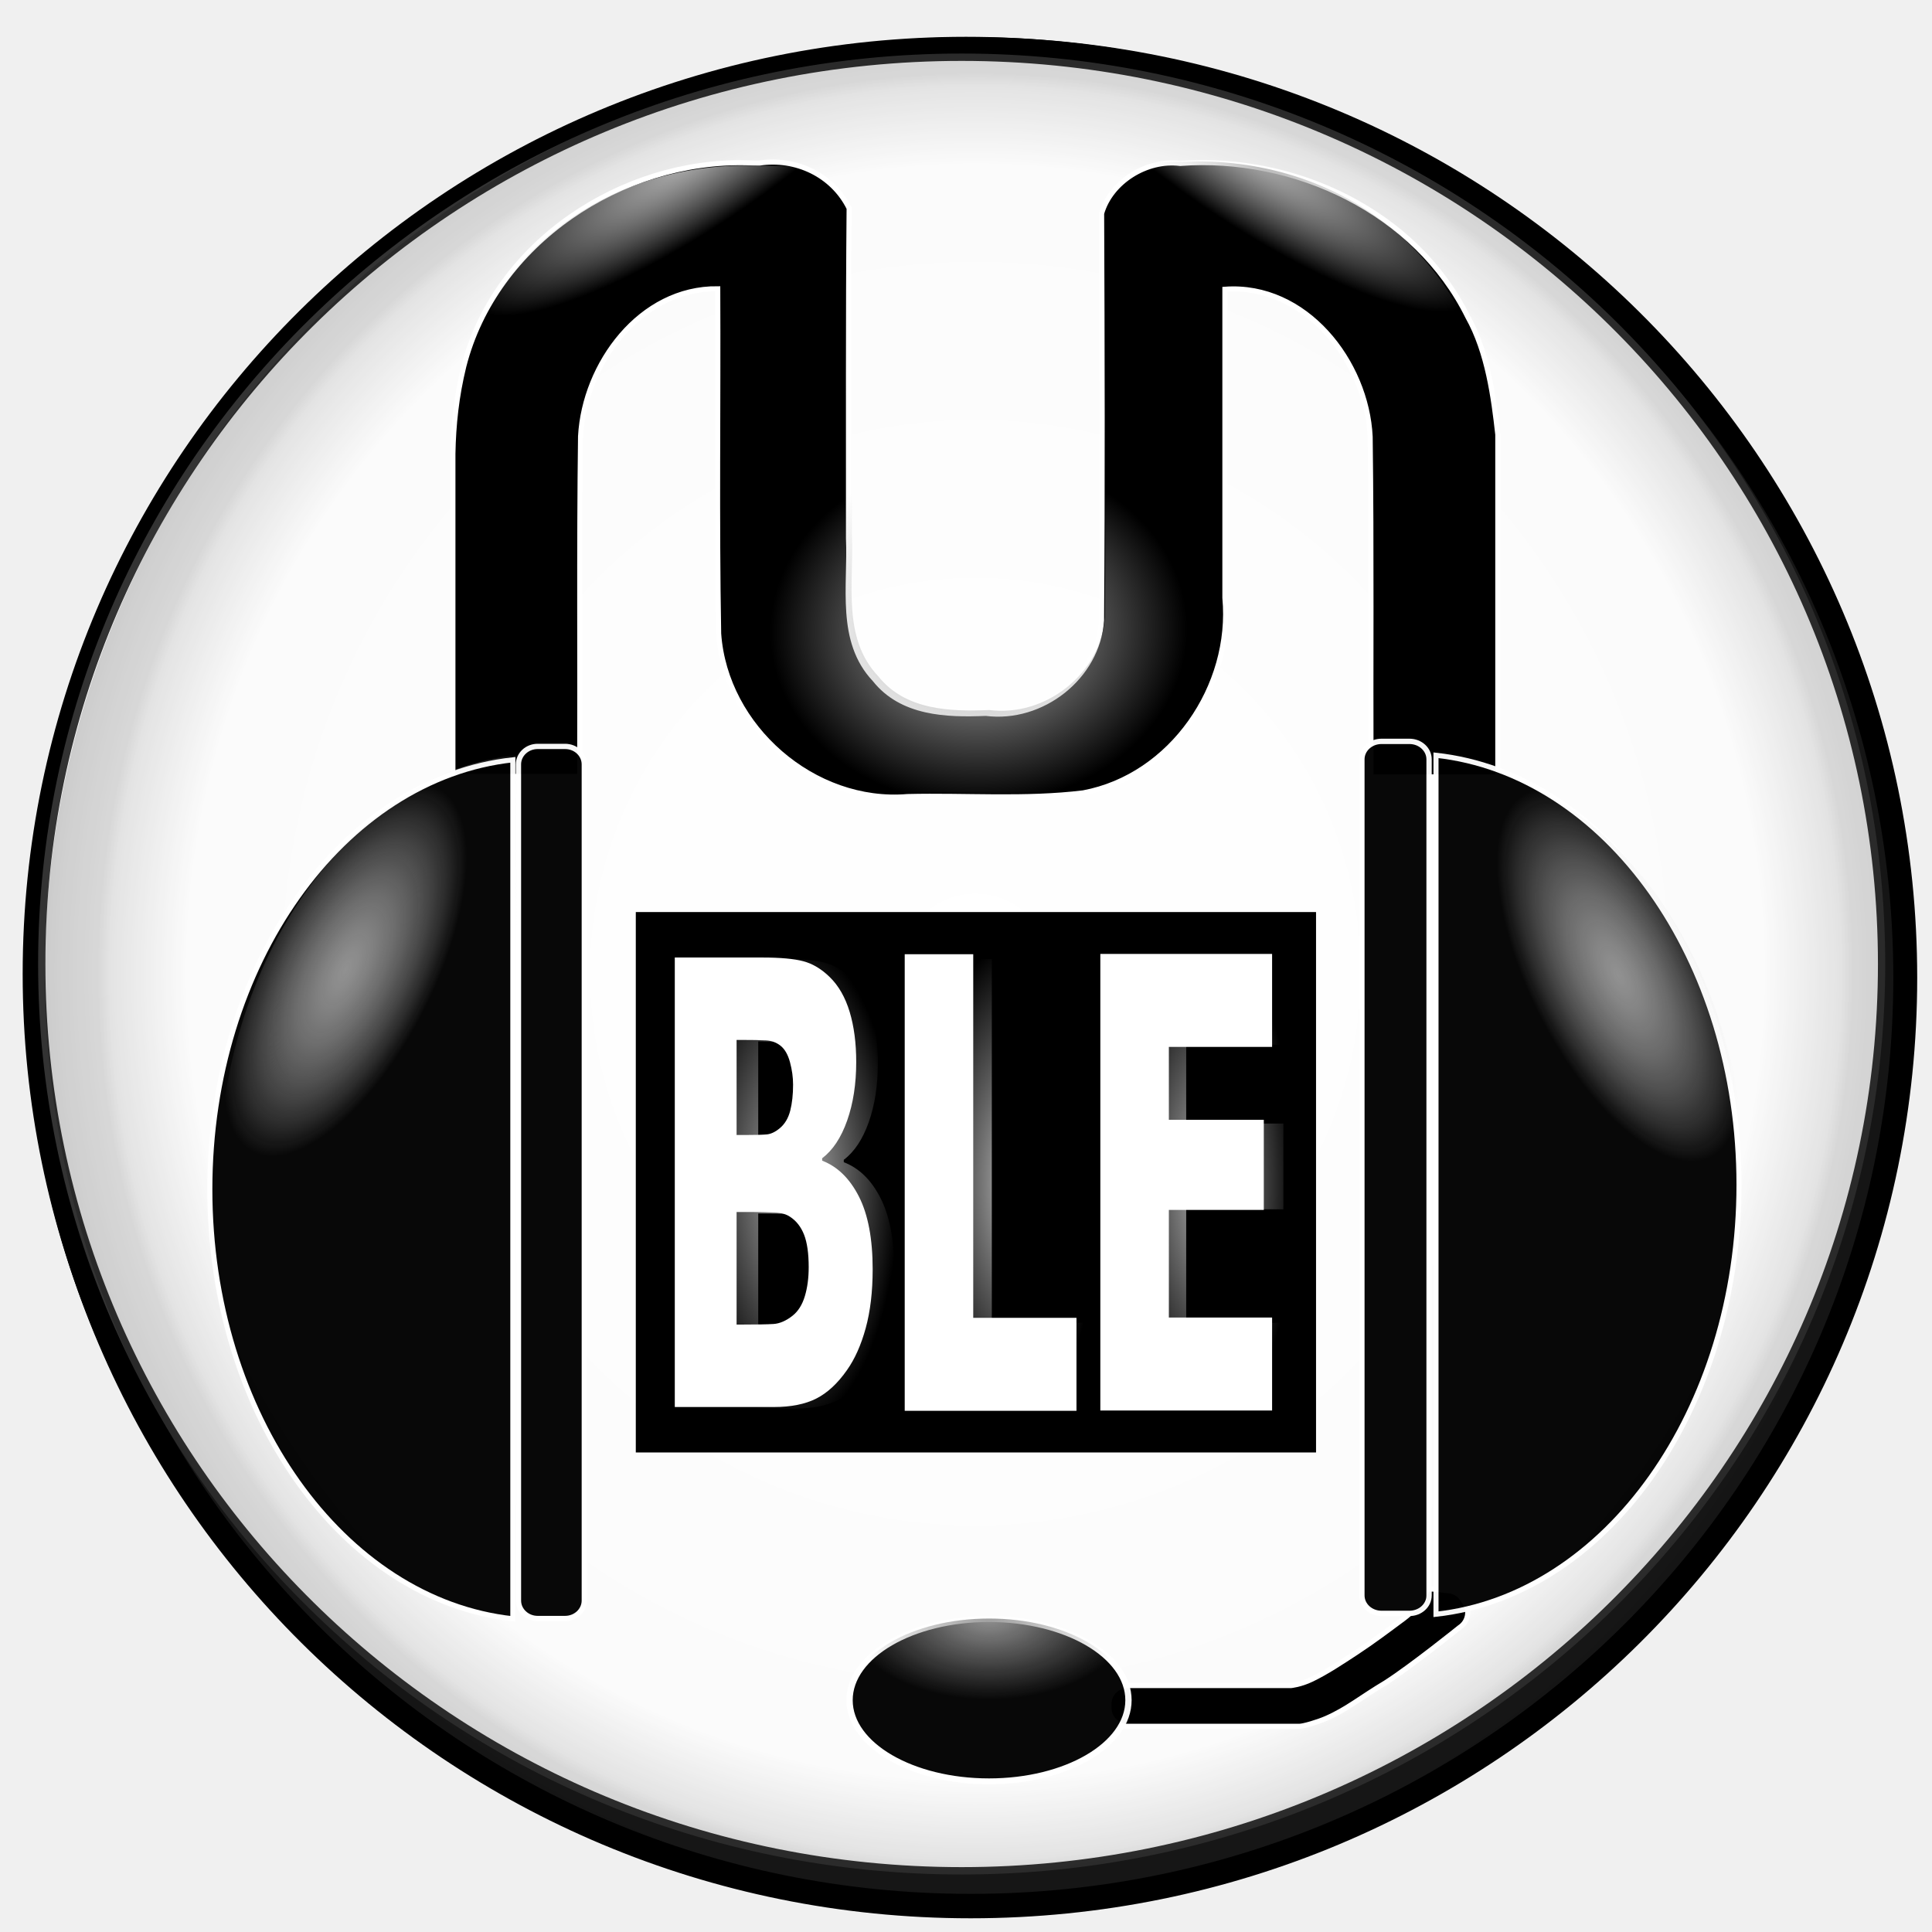
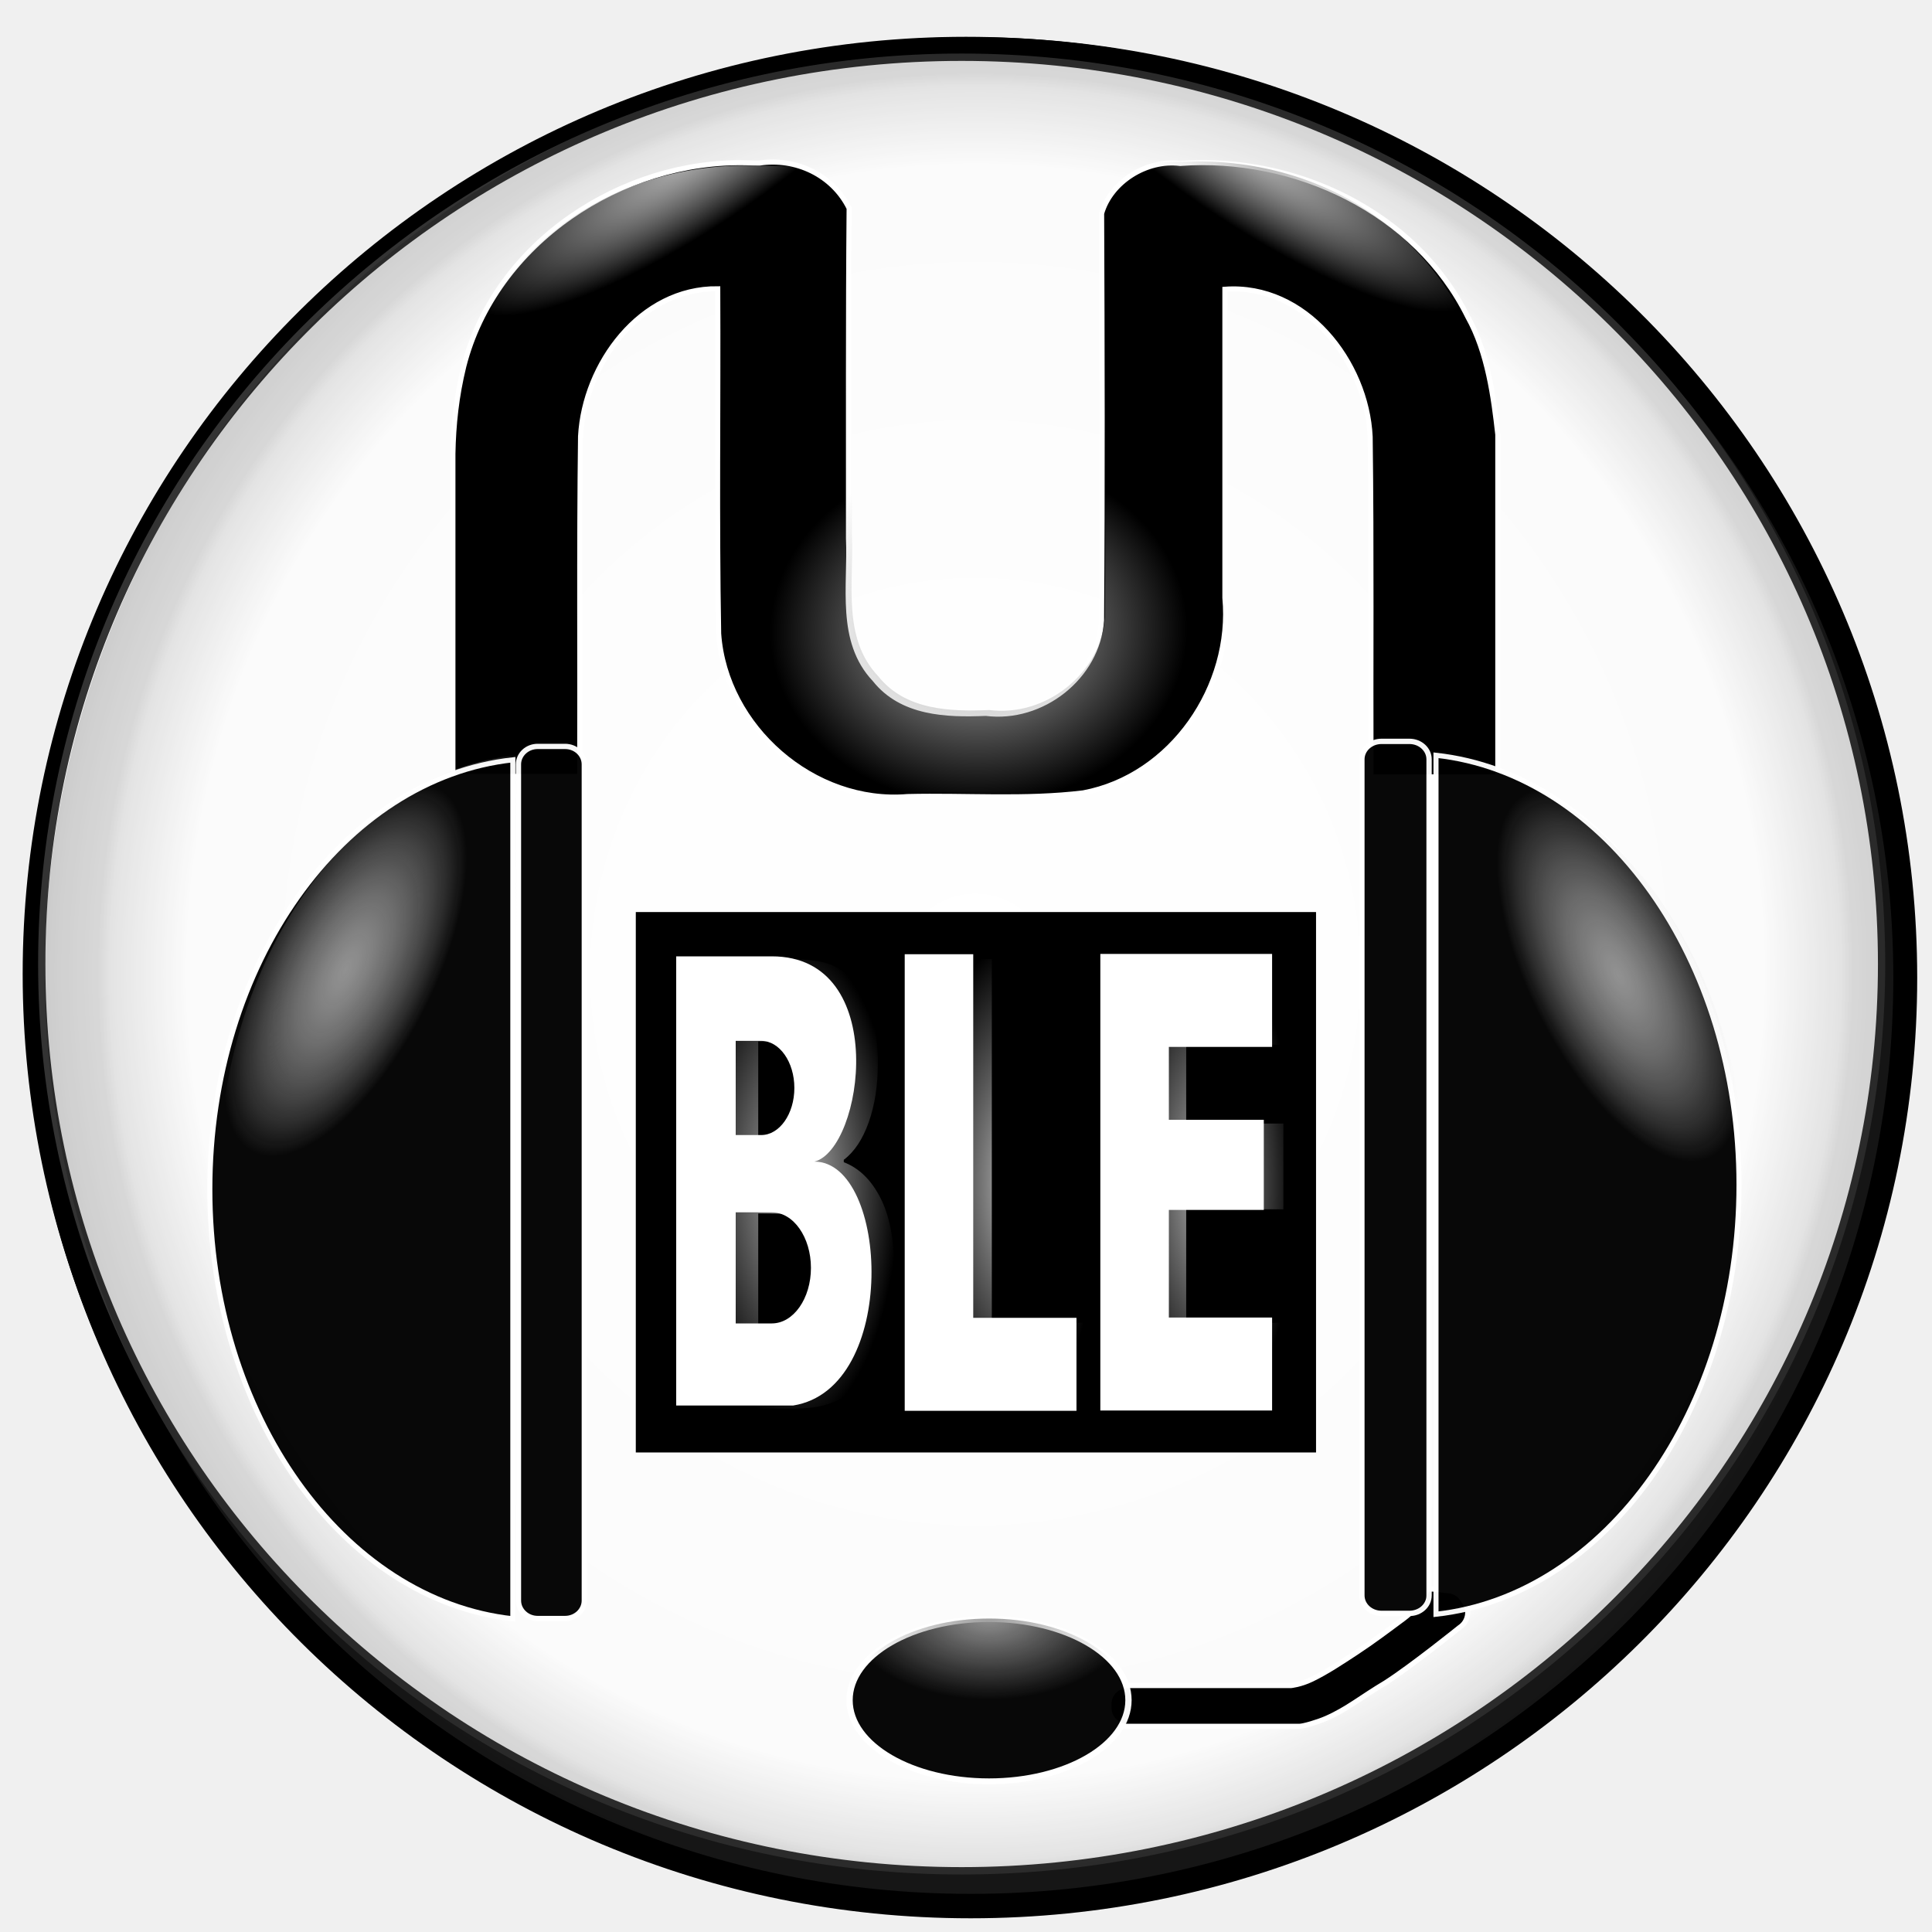
<svg xmlns="http://www.w3.org/2000/svg" xmlns:xlink="http://www.w3.org/1999/xlink" width="400" height="400" id="svg2" version="1.0" style="display:inline">
  <defs id="defs4">
    <linearGradient id="linearGradient4117">
      <stop style="stop-color:#000000;stop-opacity:0;" offset="0" id="stop4119" />
      <stop id="stop4125" offset="0.817" style="stop-color:#000000;stop-opacity:0.02;" />
      <stop style="stop-color:#000000;stop-opacity:0.145;" offset="0.899" id="stop4127" />
      <stop id="stop4129" offset="0.912" style="stop-color:#000000;stop-opacity:0.208;" />
      <stop style="stop-color:#000000;stop-opacity:0.251;" offset="0.956" id="stop4131" />
      <stop style="stop-color:#000000;stop-opacity:0.333;" offset="1" id="stop4121" />
    </linearGradient>
    <linearGradient id="linearGradient3972">
      <stop style="stop-color:#b3b3b3;stop-opacity:1;" offset="0" id="stop3974" />
      <stop style="stop-color:#b3b3b3;stop-opacity:0;" offset="1" id="stop3976" />
    </linearGradient>
    <radialGradient xlink:href="#linearGradient1125-2" id="radialGradient1131-6" cx="333.528" cy="217.583" fx="333.528" fy="217.583" r="29.875" gradientTransform="matrix(-0.9512244,-0.3797341,-0.7900464,1.979046,561.7755,-104.7763)" gradientUnits="userSpaceOnUse" />
    <linearGradient id="linearGradient1125-2">
      <stop style="stop-color:#e6e6e6;stop-opacity:1;" offset="0" id="stop1127-4" />
      <stop style="stop-color:#e6e6e6;stop-opacity:0;" offset="1" id="stop1129-5" />
    </linearGradient>
    <radialGradient xlink:href="#linearGradient961-9" id="radialGradient967-9" cx="172.614" cy="303.206" fx="172.614" fy="303.206" r="22.63" gradientTransform="matrix(1,0,0,0.6332855,0,119.4992)" gradientUnits="userSpaceOnUse" />
    <linearGradient id="linearGradient961-9">
      <stop style="stop-color:#999999;stop-opacity:1;" offset="0" id="stop963-8" />
      <stop style="stop-color:#999999;stop-opacity:0;" offset="1" id="stop965-3" />
    </linearGradient>
    <radialGradient xlink:href="#linearGradient1125-6" id="radialGradient1131-8" cx="335.086" cy="219.037" fx="335.086" fy="219.037" r="29.875" gradientTransform="matrix(0.5465918,-0.2774067,0.6404924,1.262002,11.60765,18.44479)" gradientUnits="userSpaceOnUse" />
    <linearGradient id="linearGradient1125-6">
      <stop style="stop-color:#969696;stop-opacity:1;" offset="0" id="stop1127-9" />
      <stop style="stop-color:#e6e6e6;stop-opacity:0;" offset="1" id="stop1129-8" />
    </linearGradient>
    <radialGradient r="38.625" fy="25.979" fx="250.46" cy="25.979" cx="250.46" gradientTransform="matrix(-1.186447,0.7950099,0.2118051,0.3160909,435.3881,-174.971)" gradientUnits="userSpaceOnUse" id="radialGradient1193-8" xlink:href="#linearGradient1117-8-2" />
    <linearGradient id="linearGradient1117-8-2">
      <stop style="stop-color:#afafaf;stop-opacity:1;" offset="0" id="stop1119-1-6" />
      <stop style="stop-color:#e6e6e6;stop-opacity:0;" offset="1" id="stop1121-2-2" />
    </linearGradient>
    <linearGradient id="linearGradient1284-7">
      <stop style="stop-color:#bebebe;stop-opacity:1;" offset="0" id="stop1286-8" />
      <stop style="stop-color:#b3b3b3;stop-opacity:0;" offset="1" id="stop1288-0" />
    </linearGradient>
    <radialGradient r="103.516" fy="230.123" fx="458.028" cy="230.123" cx="458.028" gradientTransform="matrix(0.4173411,-0.01064379,0.00887794,0.3481026,9.439031,55.32145)" gradientUnits="userSpaceOnUse" id="radialGradient1847" xlink:href="#linearGradient1284-7" />
    <linearGradient id="linearGradient1117-8-2-0">
      <stop style="stop-color:#afafaf;stop-opacity:1;" offset="0" id="stop1119-1-6-8" />
      <stop style="stop-color:#e6e6e6;stop-opacity:0;" offset="1" id="stop1121-2-2-9" />
    </linearGradient>
    <radialGradient r="38.625" fy="25.979" fx="250.46" cy="25.979" cx="250.46" gradientTransform="matrix(1.186447,0.7950099,-0.2118051,0.3160909,-32.88713,-175.8174)" gradientUnits="userSpaceOnUse" id="radialGradient2262" xlink:href="#linearGradient1117-8-2-0" />
    <linearGradient id="linearGradient1125-6-2">
      <stop style="stop-color:#969696;stop-opacity:1;" offset="0" id="stop1127-9-0" />
      <stop style="stop-color:#e6e6e6;stop-opacity:0;" offset="1" id="stop1129-8-5" />
    </linearGradient>
    <radialGradient r="29.875" fy="219.037" fx="335.086" cy="219.037" cx="335.086" gradientTransform="matrix(-0.5465918,-0.2774067,-0.6404924,1.262002,394.9712,17.34093)" gradientUnits="userSpaceOnUse" id="radialGradient2300" xlink:href="#linearGradient1125-6-2" />
    <radialGradient xlink:href="#linearGradient3972" id="radialGradient3978" cx="171.234" cy="217.677" fx="171.234" fy="217.677" r="19.572" gradientTransform="matrix(1,0,0,1.278095,0,-60.53503)" gradientUnits="userSpaceOnUse" />
    <radialGradient xlink:href="#linearGradient3972" id="radialGradient3980" cx="212.031" cy="217.677" fx="212.031" fy="217.677" r="16.494" gradientTransform="matrix(1,0,0,1.516613,0,-112.455)" gradientUnits="userSpaceOnUse" />
    <radialGradient xlink:href="#linearGradient3972" id="radialGradient3982" cx="248.859" cy="217.677" fx="248.859" fy="217.677" r="16.697" gradientTransform="matrix(1,0,0,1.498163,0,-108.4389)" gradientUnits="userSpaceOnUse" />
    <radialGradient xlink:href="#linearGradient4117" id="radialGradient4123" cx="206.644" cy="214.435" fx="206.644" fy="214.435" r="190.25" gradientTransform="matrix(0.9726723,0.01617535,-0.01665626,0.9747386,9.218786,2.074391)" gradientUnits="userSpaceOnUse" />
  </defs>
  <g id="layer1" transform="translate(0,-652.3622)" style="display:inline">
    <path style="fill:#1a1a1a;stroke:#000000;stroke-width:4.576;stroke-linejoin:round;stroke-miterlimit:4;stroke-opacity:1;stroke-dasharray:none;display:inline" id="path26" d="M 385.625,214.435 A 178.981,174.047 0 0 1 206.644,388.482 178.981,174.047 0 0 1 27.663,214.435 178.981,174.047 0 0 1 206.644,40.387 178.981,174.047 0 0 1 385.625,214.435 Z" transform="matrix(1.081104,0,0,1.104349,-22.4376,617.9761)" />
    <path style="opacity:0;fill:#ffffff;fill-opacity:1;fill-rule:evenodd;stroke:none;display:inline" id="path26-9-9-8-6" d="M 385.625,214.435 A 178.981,174.047 0 0 1 206.644,388.482 178.981,174.047 0 0 1 27.663,214.435 178.981,174.047 0 0 1 206.644,40.387 178.981,174.047 0 0 1 385.625,214.435 Z" transform="matrix(1.070643,0,0,1.100993,-22.08154,583.6197)" />
    <path style="opacity:0.9;fill:#ffffff;stroke:none;display:inline" id="path26-9-0" d="M 385.625,214.435 A 178.981,174.047 0 0 1 206.644,388.482 178.981,174.047 0 0 1 27.663,214.435 178.981,174.047 0 0 1 206.644,40.387 178.981,174.047 0 0 1 385.625,214.435 Z" transform="matrix(1.042274,0,0,1.069501,-13.73554,622.7446)" />
    <path style="fill:#ffffff;stroke:#333333;stroke-width:1.413;stroke-linejoin:round;stroke-miterlimit:4;stroke-opacity:1;stroke-dasharray:none;display:inline" id="path26-9" d="M 385.625,214.435 A 178.981,174.047 0 0 1 206.644,388.482 178.981,174.047 0 0 1 27.663,214.435 178.981,174.047 0 0 1 206.644,40.387 178.981,174.047 0 0 1 385.625,214.435 Z" transform="matrix(1.064126,0,0,1.078684,-20.79426,620.6444)" />
    <path style="fill:none;stroke:#000000;stroke-width:1.83;stroke-linejoin:round;stroke-miterlimit:4;stroke-opacity:1;stroke-dasharray:none;display:inline" id="path26-8" d="M 385.625,214.435 A 178.981,174.047 0 0 1 206.644,388.482 178.981,174.047 0 0 1 27.663,214.435 178.981,174.047 0 0 1 206.644,40.387 178.981,174.047 0 0 1 385.625,214.435 Z" transform="matrix(1.085663,0,0,1.109006,-24.34547,616.2074)" />
  </g>
  <g id="layer6" style="display:inline">
    <path style="opacity:0.75;fill:url(#radialGradient4123);fill-opacity:1;stroke:none;display:inline" id="path26-9-5" d="m 385.625,214.435 a 178.981,174.047 0 1 1 -357.962,0 178.981,174.047 0 1 1 357.962,0 z" transform="matrix(1.076491,0,0,1.100935,-20.51367,-34.69552)" />
  </g>
  <g id="layer4" style="display:inline">
    <path style="fill:#000000;fill-opacity:1;fill-rule:evenodd;stroke:#ffffff" d="m 152.406,31.61 c -24.652,-0.615 -49.623,15.705 -55.853,40.126 -1.451,5.92 -2.043,11.533 -2.147,17.251 0,21.208 0,42.415 0,63.623 8.333,0 16.667,0 25,0 0.088,-22.382 -0.127,-44.644 0.17,-67.072 0.769,-14.243 11.773,-29.258 27.049,-29.084 0.112,22.669 -0.229,45.351 0.18,68.011 1.303,18.426 18.762,33.676 37.243,32.114 11.546,-0.28 23.178,0.673 34.648,-0.725 17.466,-3.274 29.553,-21.063 27.929,-38.449 0,-20.286 0,-40.571 0,-60.857 15.888,-1.16 27.938,14.263 28.642,29.084 0.295,22.427 0.083,44.692 0.17,67.072 8.333,0 16.667,0 25,0 0,-22.5 0,-45 0,-67.5 -0.818,-7.276 -1.972,-16.18 -5.915,-23.198 -10.229,-20.751 -34.153,-31.948 -56.717,-30.261 -6.591,-0.837 -13.681,3.62 -15.487,9.867 0.109,26.739 0.186,53.486 -0.015,80.22 -0.753,11.2 -11.79,19.764 -22.805,18.342 -7.792,0.339 -16.594,0.014 -21.908,-6.682 -7.162,-7.57 -4.763,-18.405 -5.184,-27.812 0.019,-21.719 -0.071,-43.418 0.125,-65.1 -3.259,-6.591 -10.503,-9.994 -17.679,-8.912 l -1.188,-0.016 -1.258,-0.04 2.5e-4,0 z" id="rect1019" transform="matrix(1.05,0,0,1.05,-5.355513,0.5095527)" />
    <path style="opacity:0.967;fill:url(#radialGradient1131-6);fill-opacity:1;fill-rule:evenodd;stroke:none;display:inline" d="m 107.27,156.262 0,177.844 c -35.128,-3.853 -62.737,-42.188 -62.737,-88.922 0,-46.734 27.609,-85.068 62.737,-88.922 z" id="path833-1-4" />
  </g>
  <g id="layer2" style="display:inline">
    <path style="fill:#000000;fill-opacity:1;fill-rule:evenodd;stroke:#ffffff" d="m 290.424,313.156 c -0.699,-0.007 -3.311,-0.575 -3.94,-0.167 0,0 -1.036,3.017 -4.604,5.673 -3.133,2.331 -6.108,4.566 -9.295,6.663 -2.862,1.882 -5.933,3.918 -8.81,5.302 -2.264,1.09 -4.114,1.248 -4.114,1.248 l -32.22,0 c -2.013,0 -3.662,1.587 -3.662,3.562 l 0,0.875 c 0,1.975 1.649,3.594 3.662,3.594 l 33.879,0 c 0.78,0 3.597,-0.82 5.272,-1.555 4.177,-1.833 6.899,-4.166 11.71,-7.027 5.114,-3.271 14.573,-10.886 14.573,-10.886 1.68,-1.088 2.128,-3.289 1.019,-4.938 l -0.478,-0.75 c -0.693,-1.03 -1.828,-1.582 -2.993,-1.594 z" id="rect134" transform="matrix(1.05,0,0,1.05,-5.355513,0.5095527)" />
    <path style="opacity:0.967;fill:#000000;fill-opacity:1;fill-rule:evenodd;stroke:#ffffff" d="m 288.25,148.438 0,169.375 C 321.705,314.143 348,277.633 348,233.125 c 0,-44.508 -26.295,-81.018 -59.75,-84.688 z" id="path833" transform="matrix(1.05,0,0,1.05,-5.355513,0.5095527)" />
    <path style="opacity:0.967;fill:#000000;fill-opacity:1;fill-rule:evenodd;stroke:#ffffff;display:inline" d="m 106.224,149.337 0,169.375 c -33.455,-3.67 -59.75,-40.179 -59.75,-84.688 0,-44.508 26.295,-81.018 59.75,-84.688 z" id="path833-2" transform="matrix(1.05,0,0,1.05,-5.355513,0.5095527)" />
    <path style="opacity:0.967;fill:#000000;fill-opacity:1;fill-rule:evenodd;stroke:#ffffff" id="path906" d="m 194.744,325.864 a 22.13,13.831 0 1 1 -44.26,0 22.13,13.831 0 1 1 44.26,0 z" transform="matrix(1.304789,0,0,1.21464,-20.46069,-43.79968)" />
    <rect style="opacity:0.967;fill:#000000;fill-opacity:1;fill-rule:evenodd;stroke:#ffffff;stroke-width:1.054;display:inline" id="rect908-1" width="13.329" height="171.946" x="274.718" y="146.09" rx="3.888" ry="3.54" transform="matrix(1.043334,0,0,1.050017,-4.656294,0.09487302)" />
    <rect style="opacity:0.967;fill:#000000;fill-opacity:1;fill-rule:evenodd;stroke:#ffffff;stroke-width:1.043;display:inline" id="rect908-1-6" width="13.063" height="171.957" x="106.561" y="147.085" rx="3.81" ry="3.54" transform="matrix(1.043334,0,0,1.050017,-3.834759,0.09487302)" />
  </g>
  <g id="layer3" style="display:inline">
    <rect style="fill:#000000;fill-opacity:1;fill-rule:evenodd;stroke:none" id="rect287" width="140.835" height="111.885" x="131.636" y="188.831" />
    <path id="path1297-8" style="font-size:64px;font-style:normal;font-variant:normal;font-weight:bold;font-stretch:normal;text-align:center;text-anchor:middle;fill:url(#radialGradient3978);fill-opacity:1;stroke:none;display:inline;font-family:Tahoma;-inkscape-font-specification:Tahoma Bold" d="m 189.844,226.693 c -4e-5,2.313 -0.438,4.344 -1.312,6.094 c -0.875,1.75 -2.052,3.198 -3.531,4.344 c -1.75,1.375 -3.672,2.354 -5.766,2.938 c -2.094,0.583 -4.755,0.875 -7.984,0.875 l -18.625,0 l 0,-46.531 l 16.438,0 c 3.417,5e-5 6.005,0.13 7.766,0.391 c 1.76,0.26 3.411,0.807 4.953,1.641 c 1.667,0.896 2.911,2.094 3.734,3.594 c 0.823,1.5 1.234,3.229 1.234,5.188 c -4e-5,2.271 -0.568,4.292 -1.703,6.062 c -1.135,1.771 -2.703,3.073 -4.703,3.906 l 0,0.25 c 2.875,0.604 5.177,1.839 6.906,3.703 c 1.729,1.865 2.594,4.38 2.594,7.547 z M 174.875,207.568 c -3e-5,-0.75 -0.193,-1.521 -0.578,-2.312 c -0.385,-0.792 -0.984,-1.365 -1.797,-1.719 c -0.771,-0.333 -1.682,-0.516 -2.734,-0.547 c -1.052,-0.031 -2.62,-0.047 -4.703,-0.047 l -0.812,0 l 0,9.844 l 1.469,0 c 2,3e-5 3.401,-0.021 4.203,-0.062 c 0.802,-0.042 1.63,-0.26 2.484,-0.656 c 0.937,-0.437 1.583,-1.042 1.938,-1.812 c 0.354,-0.771 0.531,-1.667 0.531,-2.688 z m 2.938,18.906 c -3e-5,-1.437 -0.292,-2.562 -0.875,-3.375 c -0.583,-0.812 -1.458,-1.427 -2.625,-1.844 c -0.708,-0.271 -1.682,-0.422 -2.922,-0.453 c -1.24,-0.031 -2.901,-0.047 -4.984,-0.047 l -2.156,0 l 0,11.656 l 0.625,0 c 3.042,1e-5 5.146,-0.021 6.312,-0.062 c 1.167,-0.042 2.354,-0.323 3.562,-0.844 c 1.062,-0.458 1.839,-1.13 2.328,-2.016 c 0.49,-0.885 0.734,-1.891 0.734,-3.016 z" transform="matrix(1.100722,0,0,2.000072,-23.8118,-190.2807)" />
-     <path id="path1297" style="font-size:64px;font-style:normal;font-variant:normal;font-weight:bold;font-stretch:normal;text-align:center;text-anchor:middle;fill:#ffffff;fill-opacity:1;stroke:none;font-family:Tahoma;-inkscape-font-specification:Tahoma Bold" d="m 189.844,226.693 c -4e-5,2.313 -0.438,4.344 -1.312,6.094 c -0.875,1.75 -2.052,3.198 -3.531,4.344 c -1.75,1.375 -3.672,2.354 -5.766,2.938 c -2.094,0.583 -4.755,0.875 -7.984,0.875 l -18.625,0 l 0,-46.531 l 16.438,0 c 3.417,5e-5 6.005,0.13 7.766,0.391 c 1.76,0.26 3.411,0.807 4.953,1.641 c 1.667,0.896 2.911,2.094 3.734,3.594 c 0.823,1.5 1.234,3.229 1.234,5.188 c -4e-5,2.271 -0.568,4.292 -1.703,6.062 c -1.135,1.771 -2.703,3.073 -4.703,3.906 l 0,0.25 c 2.875,0.604 5.177,1.839 6.906,3.703 c 1.729,1.865 2.594,4.38 2.594,7.547 z M 174.875,207.568 c -3e-5,-0.75 -0.193,-1.521 -0.578,-2.312 c -0.385,-0.792 -0.984,-1.365 -1.797,-1.719 c -0.771,-0.333 -1.682,-0.516 -2.734,-0.547 c -1.052,-0.031 -2.62,-0.047 -4.703,-0.047 l -0.812,0 l 0,9.844 l 1.469,0 c 2,3e-5 3.401,-0.021 4.203,-0.062 c 0.802,-0.042 1.63,-0.26 2.484,-0.656 c 0.937,-0.437 1.583,-1.042 1.938,-1.812 c 0.354,-0.771 0.531,-1.667 0.531,-2.688 z m 2.938,18.906 c -3e-5,-1.437 -0.292,-2.562 -0.875,-3.375 c -0.583,-0.812 -1.458,-1.427 -2.625,-1.844 c -0.708,-0.271 -1.682,-0.422 -2.922,-0.453 c -1.24,-0.031 -2.901,-0.047 -4.984,-0.047 l -2.156,0 l 0,11.656 l 0.625,0 c 3.042,1e-5 5.146,-0.021 6.312,-0.062 c 1.167,-0.042 2.354,-0.323 3.562,-0.844 c 1.062,-0.458 1.839,-1.13 2.328,-2.016 c 0.49,-0.885 0.734,-1.891 0.734,-3.016 z" transform="matrix(1.100722,0,0,2.000072,-28.29086,-190.5974)" />
+     <path id="path1297" style="fill:#ffffff;fill-rule:evenodd;fill-opacity:1;stroke:none" d="        M 4.4,18.6        h -4.4        v -18.6        h 4.5        c 5.6 0.0 4.3 8 2 8.5        c 3.5 0.0 4.0 9.4 -1 10.1        z        M 2.8,7.4        v -3.9        h 1.2        a 0.8 1.0 0 0 1 0 3.9        z        M 2.8,15.2        v -4.6        h 1.7        a 0.8 1.0 0 0 1 0 4.6        z        " transform="translate(140,198) scale(4.4, 5)" />
    <path id="path1299-8" style="font-size:64px;font-style:normal;font-variant:normal;font-weight:bold;font-stretch:normal;text-align:center;text-anchor:middle;fill:url(#radialGradient3980);fill-opacity:1;stroke:none;display:inline;font-family:Tahoma;-inkscape-font-specification:Tahoma Bold" d="m 227.562,240.943 l -31.062,0 l 0,-46.531 l 11.688,0 l 0,37.656 l 19.375,0 z" transform="matrix(1.100722,0,0,2.000072,-23.8118,-190.2807)" />
    <path style="fill:#ffffff;fill-opacity:1;stroke:none" d="m 187.312,197.562 l 0,94.531 l 14.125,0 l 0.062,0 l 21.375,0 l 0,-19.25 l -21.375,0 l 0,-75.281 l -14.188,0 z" id="rect3178" />
    <path id="path1301-2" style="font-size:64px;font-style:normal;font-variant:normal;font-weight:bold;font-stretch:normal;text-align:center;text-anchor:middle;fill:url(#radialGradient3982);fill-opacity:1;stroke:none;display:inline;font-family:Tahoma;-inkscape-font-specification:Tahoma Bold" d="m 233.125,240.943 l 0,-46.531 l 31.469,0 l 0,8.875 l -19.844,0 l 0,8.156 l 18.281,0 l 0,8.875 l -18.281,0 l 0,11.75 l 19.844,0 l 0,8.875 z" transform="matrix(1.100722,0,0,2.000072,-23.8118,-190.2807)" />
    <path style="fill:#ffffff;fill-opacity:1;stroke:none;display:inline" d="m 227.812,197.5 l 0,94.531 l 14.188,0 l 21.375,0 l 0,-19.25 l -21.375,0 L 242,250.5 l 19.656,0 l 0,-18.656 l -19.656,0 L 242,216.75 l 21.375,0 l 0,-19.25 l -21.375,0 l -0.062,0 l -14.125,0 z" id="rect3178-7" />
  </g>
  <g id="layer5" style="display:inline">
    <path style="fill:url(#radialGradient1847);fill-opacity:1;fill-rule:evenodd;stroke:none;display:inline" d="m 155.37,33.01 c -25.884,-0.646 -52.104,16.49 -58.645,42.133 -1.524,6.216 -2.145,12.11 -2.255,18.114 0,22.268 0,44.536 0,66.804 8.75,0 17.5,0 26.25,0 0.092,-23.501 -0.133,-46.876 0.179,-70.426 0.807,-14.955 12.362,-30.721 28.401,-30.539 0.118,23.802 -0.241,47.619 0.189,71.412 1.368,19.347 19.7,35.36 39.106,33.72 12.123,-0.294 24.337,0.707 36.38,-0.761 18.339,-3.438 31.031,-22.116 29.325,-40.372 0,-21.3 0,-42.6 0,-63.9 16.682,-1.218 29.334,14.976 30.074,30.539 0.31,23.549 0.087,46.927 0.179,70.426 8.75,0 17.5,0 26.25,0 0,-23.625 0,-47.25 0,-70.875 -0.859,-7.64 -2.07,-16.989 -6.211,-24.358 -10.74,-21.789 -35.861,-33.545 -59.553,-31.774 -6.921,-0.879 -14.366,3.801 -16.261,10.36 0.114,28.075 0.195,56.161 -0.016,84.231 -0.791,11.76 -12.38,20.752 -23.945,19.259 -8.182,0.355 -17.423,0.014 -23.004,-7.016 -7.52,-7.949 -5.001,-19.326 -5.443,-29.202 0.02,-22.805 -0.075,-45.589 0.131,-68.355 -3.422,-6.921 -11.028,-10.493 -18.563,-9.358 l -1.247,-0.017 -1.321,-0.042 2.6e-4,0 z" id="rect1019-2" />
    <path style="fill:url(#radialGradient1193-8);fill-opacity:1;fill-rule:evenodd;stroke:none;display:inline" d="m 154.532,34.269 c -31.655,0 -56.169,21.233 -59.981,48.759 l 26.972,0 c 3.645,-12.426 13.114,-21.517 24.511,-22.575 0.74,-0.7 1.772,-1.148 2.92,-1.148 l 26.611,0 0.098,-15.619 c 0,0 -2.378,-3.725 -4.298,-5.48 -2.175,-1.988 -5.112,-3.428 -8.006,-3.741 -2.425,-0.262 -5.2,-0.041 -8.827,-0.197 z" id="rect1019-7-4-1" />
    <path style="opacity:0.967;fill:url(#radialGradient967-9);fill-opacity:1;fill-rule:evenodd;stroke:none;display:inline" id="path906-4" d="m 194.744,325.864 a 22.13,13.831 0 1 1 -44.26,0 22.13,13.831 0 1 1 44.26,0 z" transform="matrix(1.304789,0,0,1.21464,-20.43351,-43.90748)" />
    <path style="opacity:0.967;fill:url(#radialGradient1131-8);fill-opacity:1;fill-rule:evenodd;stroke:none;display:inline" d="m 298.657,157.256 0,177.844 c 35.128,-3.853 62.737,-42.188 62.737,-88.922 0,-46.734 -27.609,-85.068 -62.737,-88.922 z" id="path833-1" />
    <path style="fill:url(#radialGradient2262);fill-opacity:1;fill-rule:evenodd;stroke:none;display:inline" d="m 247.969,33.422 c 31.655,0 56.169,21.233 59.981,48.759 l -26.972,0 C 277.334,69.756 267.865,60.664 256.467,59.607 c -0.74,-0.7 -1.772,-1.148 -2.92,-1.148 l -26.611,0 -0.098,-15.619 c 0,0 2.378,-3.725 4.298,-5.48 2.175,-1.988 5.112,-3.428 8.006,-3.741 2.425,-0.262 5.2,-0.041 8.827,-0.197 z" id="rect1019-7-4-1-2" />
    <path style="opacity:0.967;fill:url(#radialGradient2300);fill-opacity:1;fill-rule:evenodd;stroke:none;display:inline" d="m 107.922,156.152 0,177.844 c -35.128,-3.853 -62.737,-42.188 -62.737,-88.922 0,-46.734 27.609,-85.068 62.737,-88.922 z" id="path833-1-5" />
  </g>
</svg>
